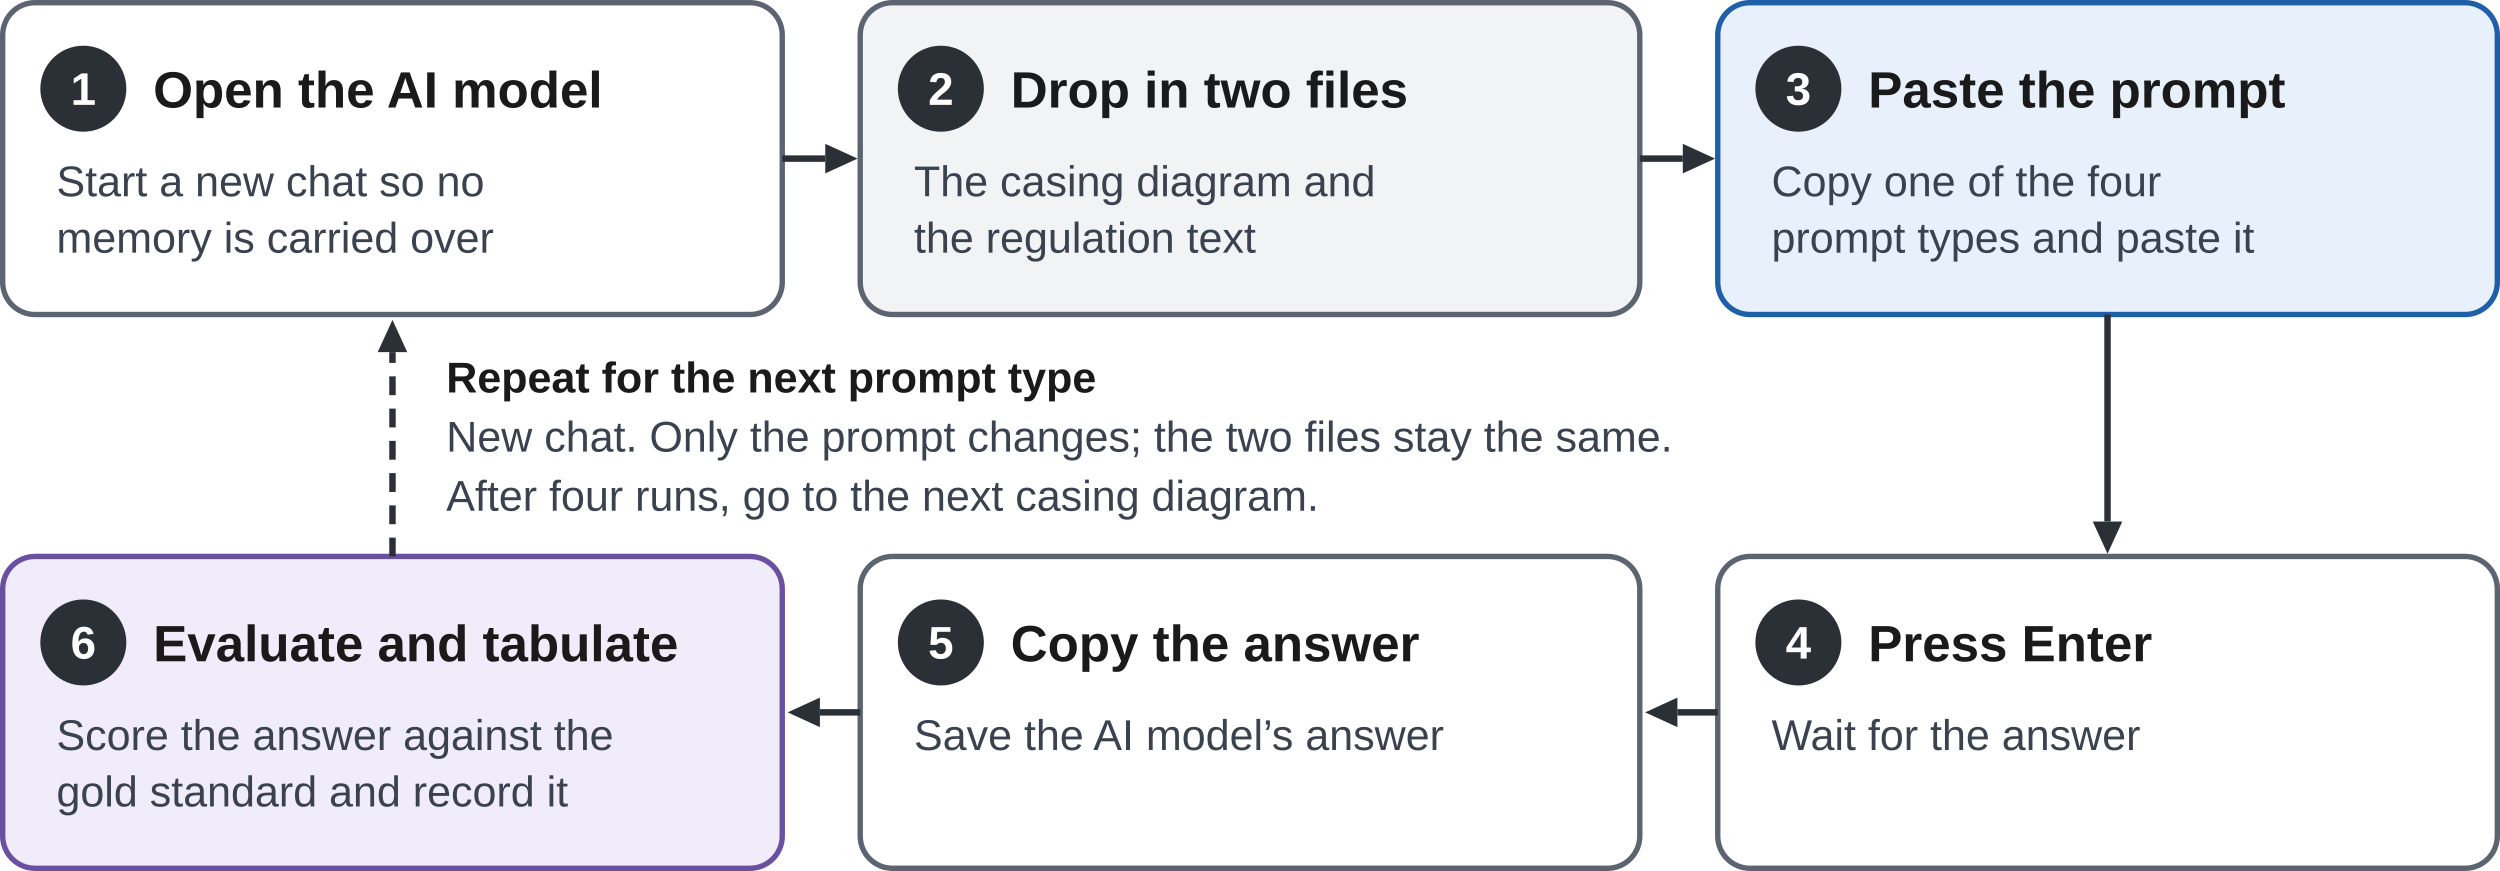
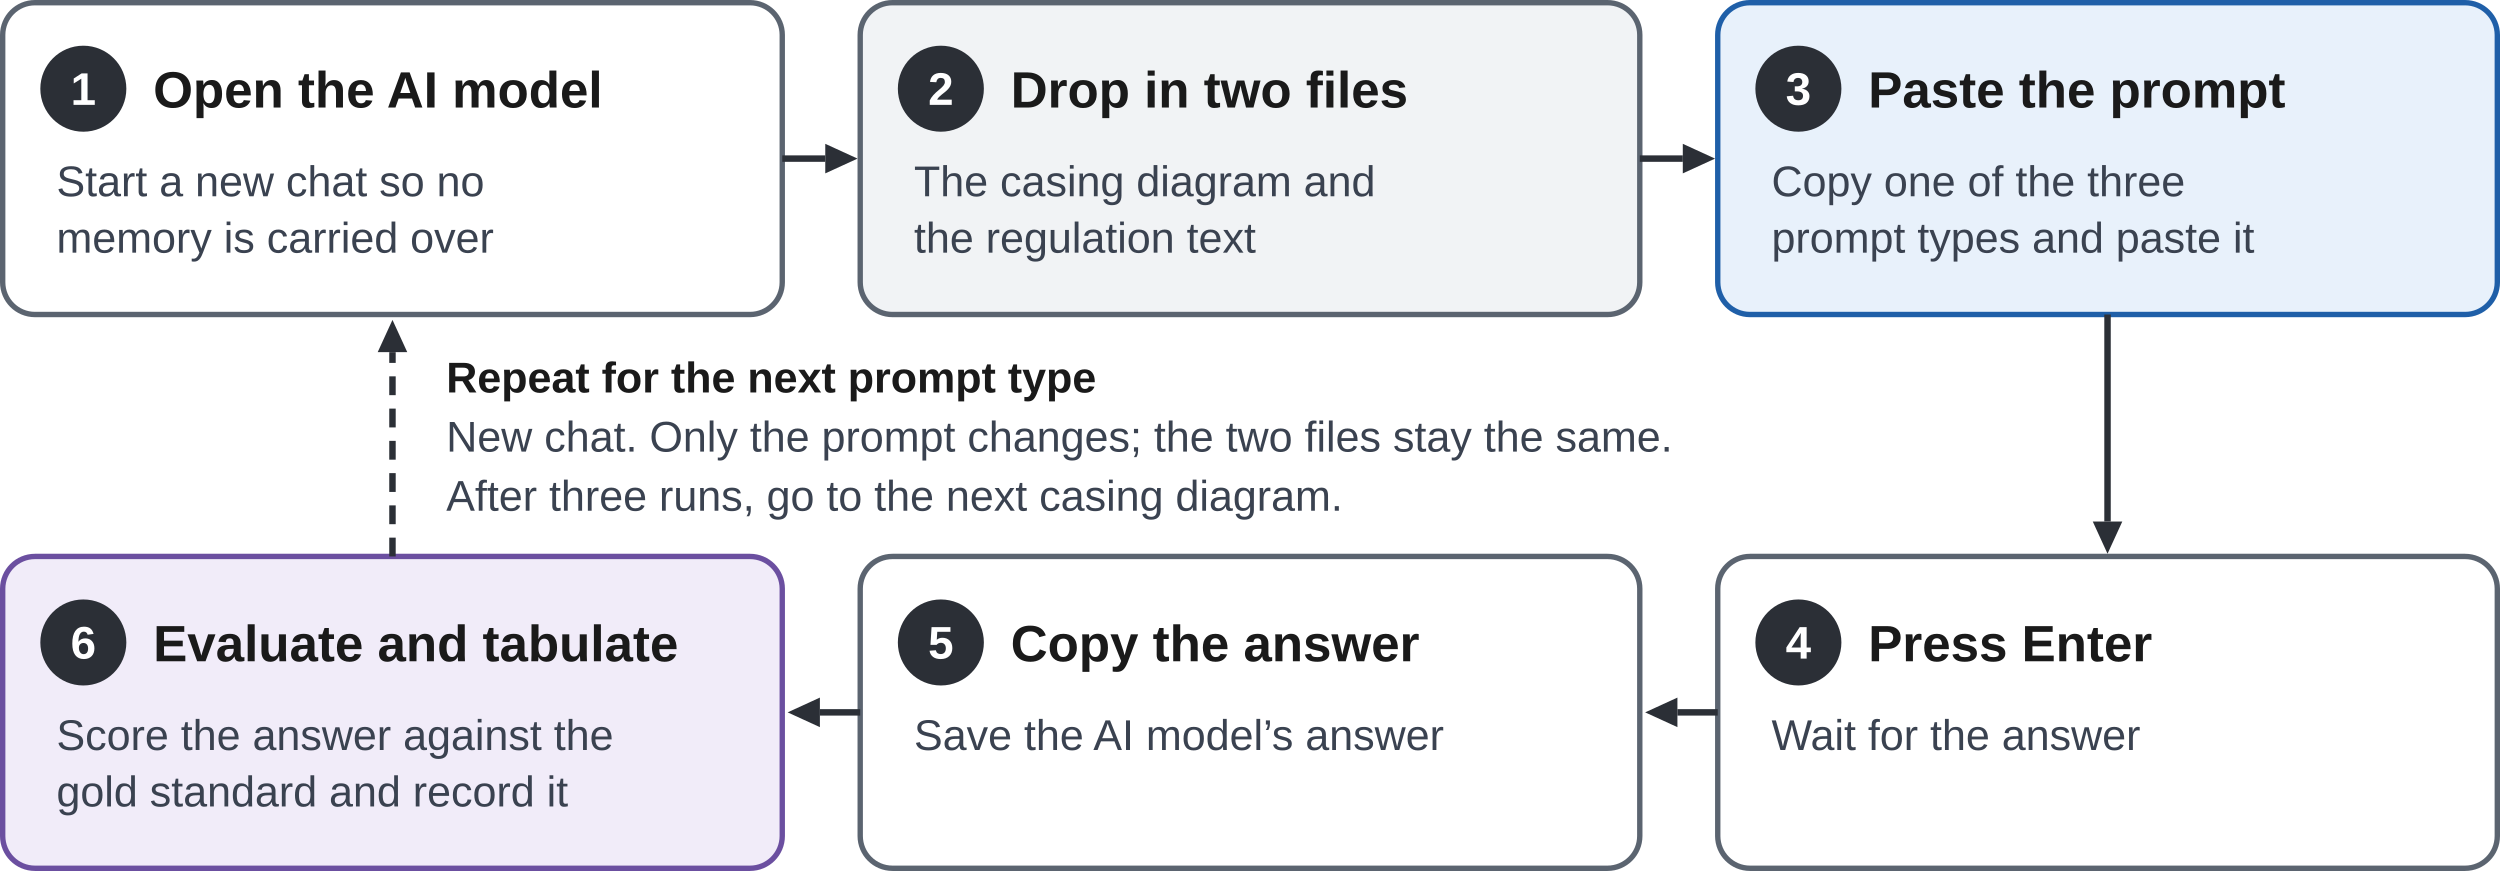
<svg xmlns="http://www.w3.org/2000/svg" viewBox="0 0 930 324" width="930" height="324" font-family="Segoe UI, Arial, Helvetica, sans-serif">
  <rect x="0" y="0" width="930" height="324" fill="#ffffff" />
  <rect x="1" y="1" width="290" height="116" rx="12" fill="#ffffff" stroke="#5b6470" stroke-width="2" />
  <circle cx="31" cy="33" r="16" fill="#2b2f36" />
  <text x="31" y="39" font-size="17" fill="#ffffff" font-weight="700" text-anchor="middle">1</text>
  <text x="57" y="40" font-size="19" fill="#1a1a1a" font-weight="700">Open the AI model</text>
  <text x="21" y="73" font-size="16" fill="#3a4250">Start a new chat so no</text>
  <text x="21" y="94" font-size="16" fill="#3a4250">memory is carried over</text>
  <rect x="320" y="1" width="290" height="116" rx="12" fill="#f1f3f5" stroke="#5b6470" stroke-width="2" />
  <circle cx="350" cy="33" r="16" fill="#2b2f36" />
  <text x="350" y="39" font-size="17" fill="#ffffff" font-weight="700" text-anchor="middle">2</text>
  <text x="376" y="40" font-size="19" fill="#1a1a1a" font-weight="700">Drop in two files</text>
  <text x="340" y="73" font-size="16" fill="#3a4250">The casing diagram and</text>
  <text x="340" y="94" font-size="16" fill="#3a4250">the regulation text</text>
  <rect x="639" y="1" width="290" height="116" rx="12" fill="#e8f1fb" stroke="#1f5fa8" stroke-width="2" />
  <circle cx="669" cy="33" r="16" fill="#2b2f36" />
  <text x="669" y="39" font-size="17" fill="#ffffff" font-weight="700" text-anchor="middle">3</text>
  <text x="695" y="40" font-size="19" fill="#1a1a1a" font-weight="700">Paste the prompt</text>
-   <text x="659" y="73" font-size="16" fill="#3a4250">Copy one of the four</text>
+   <text x="659" y="73" font-size="16" fill="#3a4250">Copy one of the three</text>
  <text x="659" y="94" font-size="16" fill="#3a4250">prompt types and paste it</text>
  <rect x="639" y="207" width="290" height="116" rx="12" fill="#ffffff" stroke="#5b6470" stroke-width="2" />
  <circle cx="669" cy="239" r="16" fill="#2b2f36" />
  <text x="669" y="245" font-size="17" fill="#ffffff" font-weight="700" text-anchor="middle">4</text>
  <text x="695" y="246" font-size="19" fill="#1a1a1a" font-weight="700">Press Enter</text>
  <text x="659" y="279" font-size="16" fill="#3a4250">Wait for the answer</text>
  <rect x="320" y="207" width="290" height="116" rx="12" fill="#ffffff" stroke="#5b6470" stroke-width="2" />
  <circle cx="350" cy="239" r="16" fill="#2b2f36" />
  <text x="350" y="245" font-size="17" fill="#ffffff" font-weight="700" text-anchor="middle">5</text>
  <text x="376" y="246" font-size="19" fill="#1a1a1a" font-weight="700">Copy the answer</text>
  <text x="340" y="279" font-size="16" fill="#3a4250">Save the AI model’s answer</text>
  <rect x="1" y="207" width="290" height="116" rx="12" fill="#f1ecf9" stroke="#6b4fa0" stroke-width="2" />
  <circle cx="31" cy="239" r="16" fill="#2b2f36" />
  <text x="31" y="245" font-size="17" fill="#ffffff" font-weight="700" text-anchor="middle">6</text>
  <text x="57" y="246" font-size="19" fill="#1a1a1a" font-weight="700">Evaluate and tabulate</text>
  <text x="21" y="279" font-size="16" fill="#3a4250">Score the answer against the</text>
  <text x="21" y="300" font-size="16" fill="#3a4250">gold standard and record it</text>
  <path d="M291 59 L 307.0 59.0" fill="none" stroke="#2b2f36" stroke-width="2.4" />
  <polygon points="319,59 307.0,64.5 307.0,53.5" fill="#2b2f36" />
  <path d="M610 59 L 626.0 59.0" fill="none" stroke="#2b2f36" stroke-width="2.4" />
  <polygon points="638,59 626.0,64.5 626.0,53.5" fill="#2b2f36" />
  <path d="M784 117 L 784.0 194.0" fill="none" stroke="#2b2f36" stroke-width="2.4" />
  <polygon points="784,206 778.5,194.0 789.5,194.0" fill="#2b2f36" />
  <path d="M639 265 L 624.0 265.0" fill="none" stroke="#2b2f36" stroke-width="2.4" />
  <polygon points="612,265 624.0,259.5 624.0,270.5" fill="#2b2f36" />
  <path d="M320 265 L 305.0 265.0" fill="none" stroke="#2b2f36" stroke-width="2.4" />
  <polygon points="293,265 305.0,259.5 305.0,270.5" fill="#2b2f36" />
  <path d="M146 207 L 146.0 131.0" fill="none" stroke="#2b2f36" stroke-width="2.4" stroke-dasharray="7 5" />
  <polygon points="146,119 151.5,131.0 140.5,131.0" fill="#2b2f36" />
  <text x="166" y="146" font-size="16" fill="#1a1a1a" font-weight="700">Repeat for the next prompt type</text>
  <text x="166" y="168" font-size="16" fill="#3a4250">New chat. Only the prompt changes; the two files stay the same.</text>
-   <text x="166" y="190" font-size="16" fill="#3a4250">After four runs, go to the next casing diagram.</text>
+   <text x="166" y="190" font-size="16" fill="#3a4250">After three runs, go to the next casing diagram.</text>
</svg>
